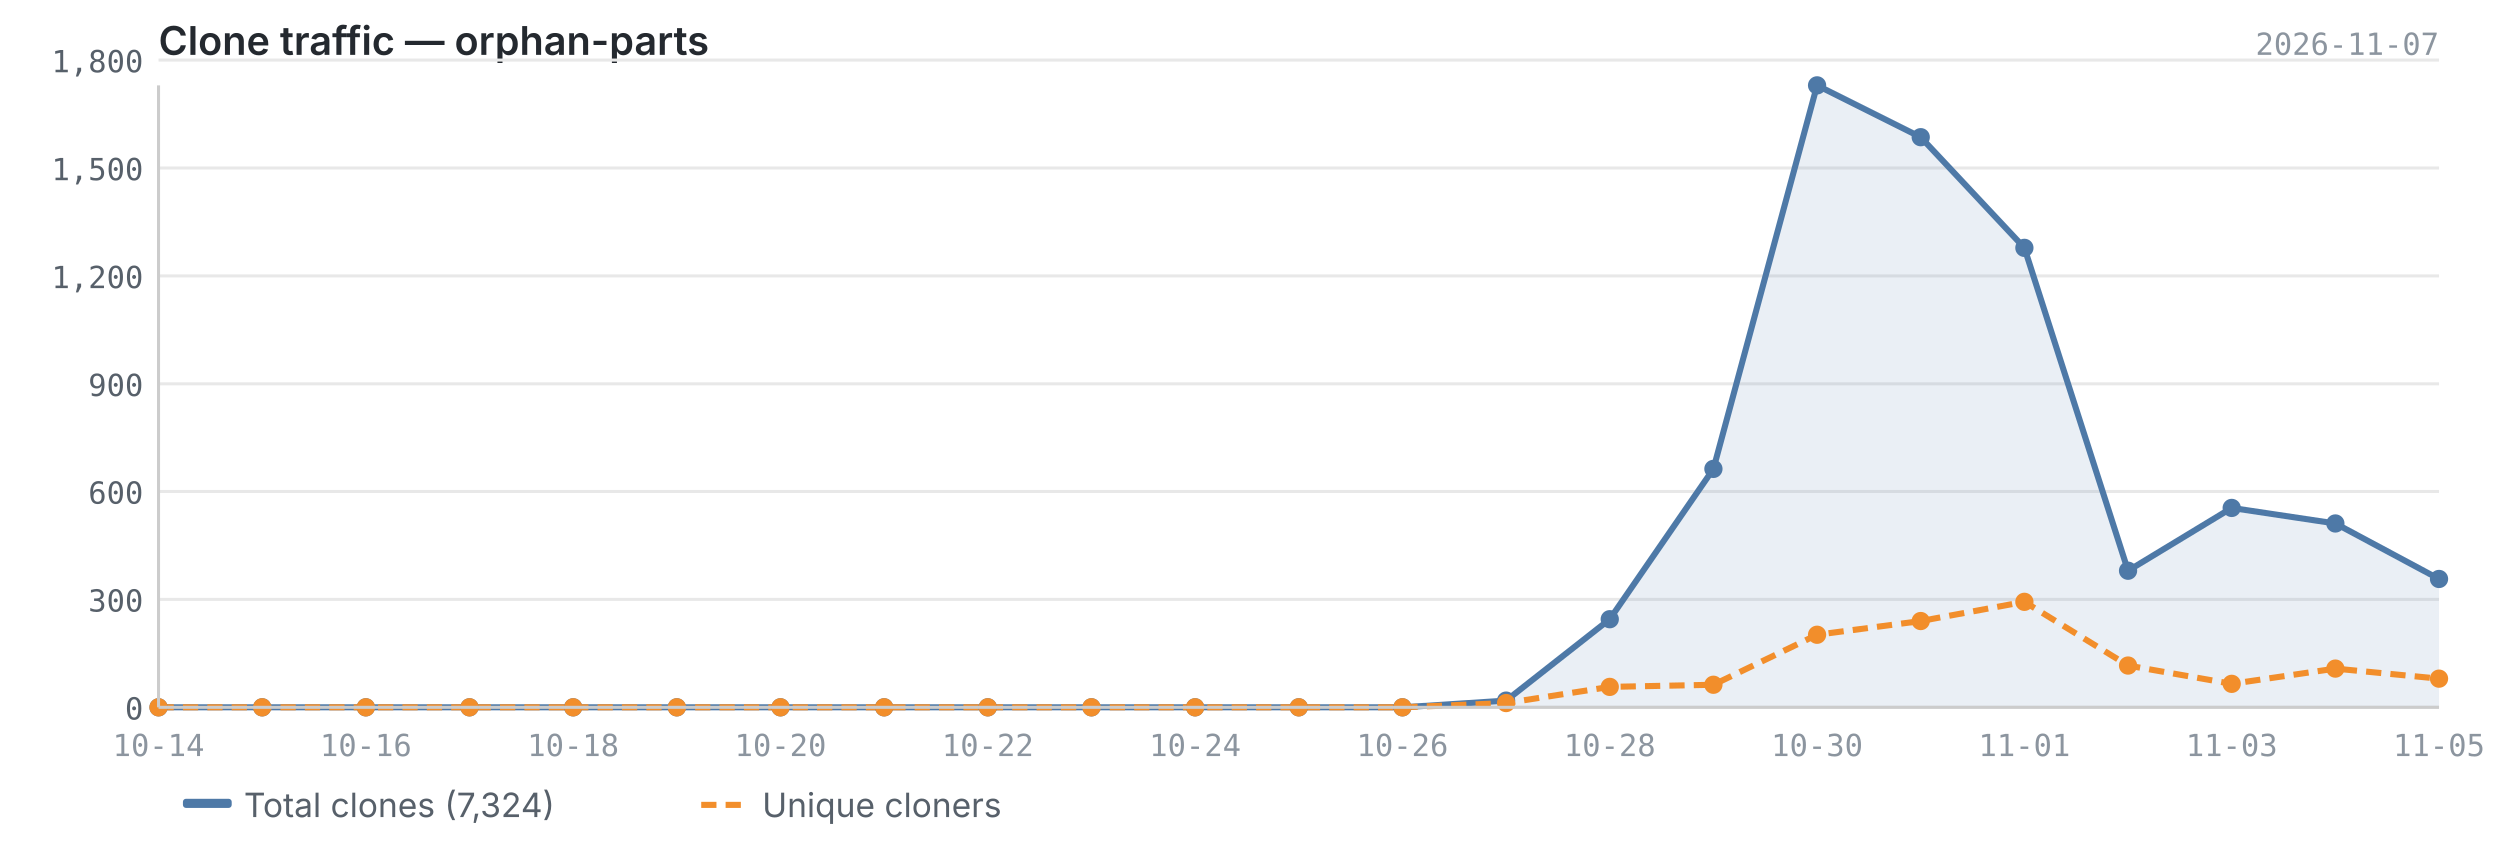
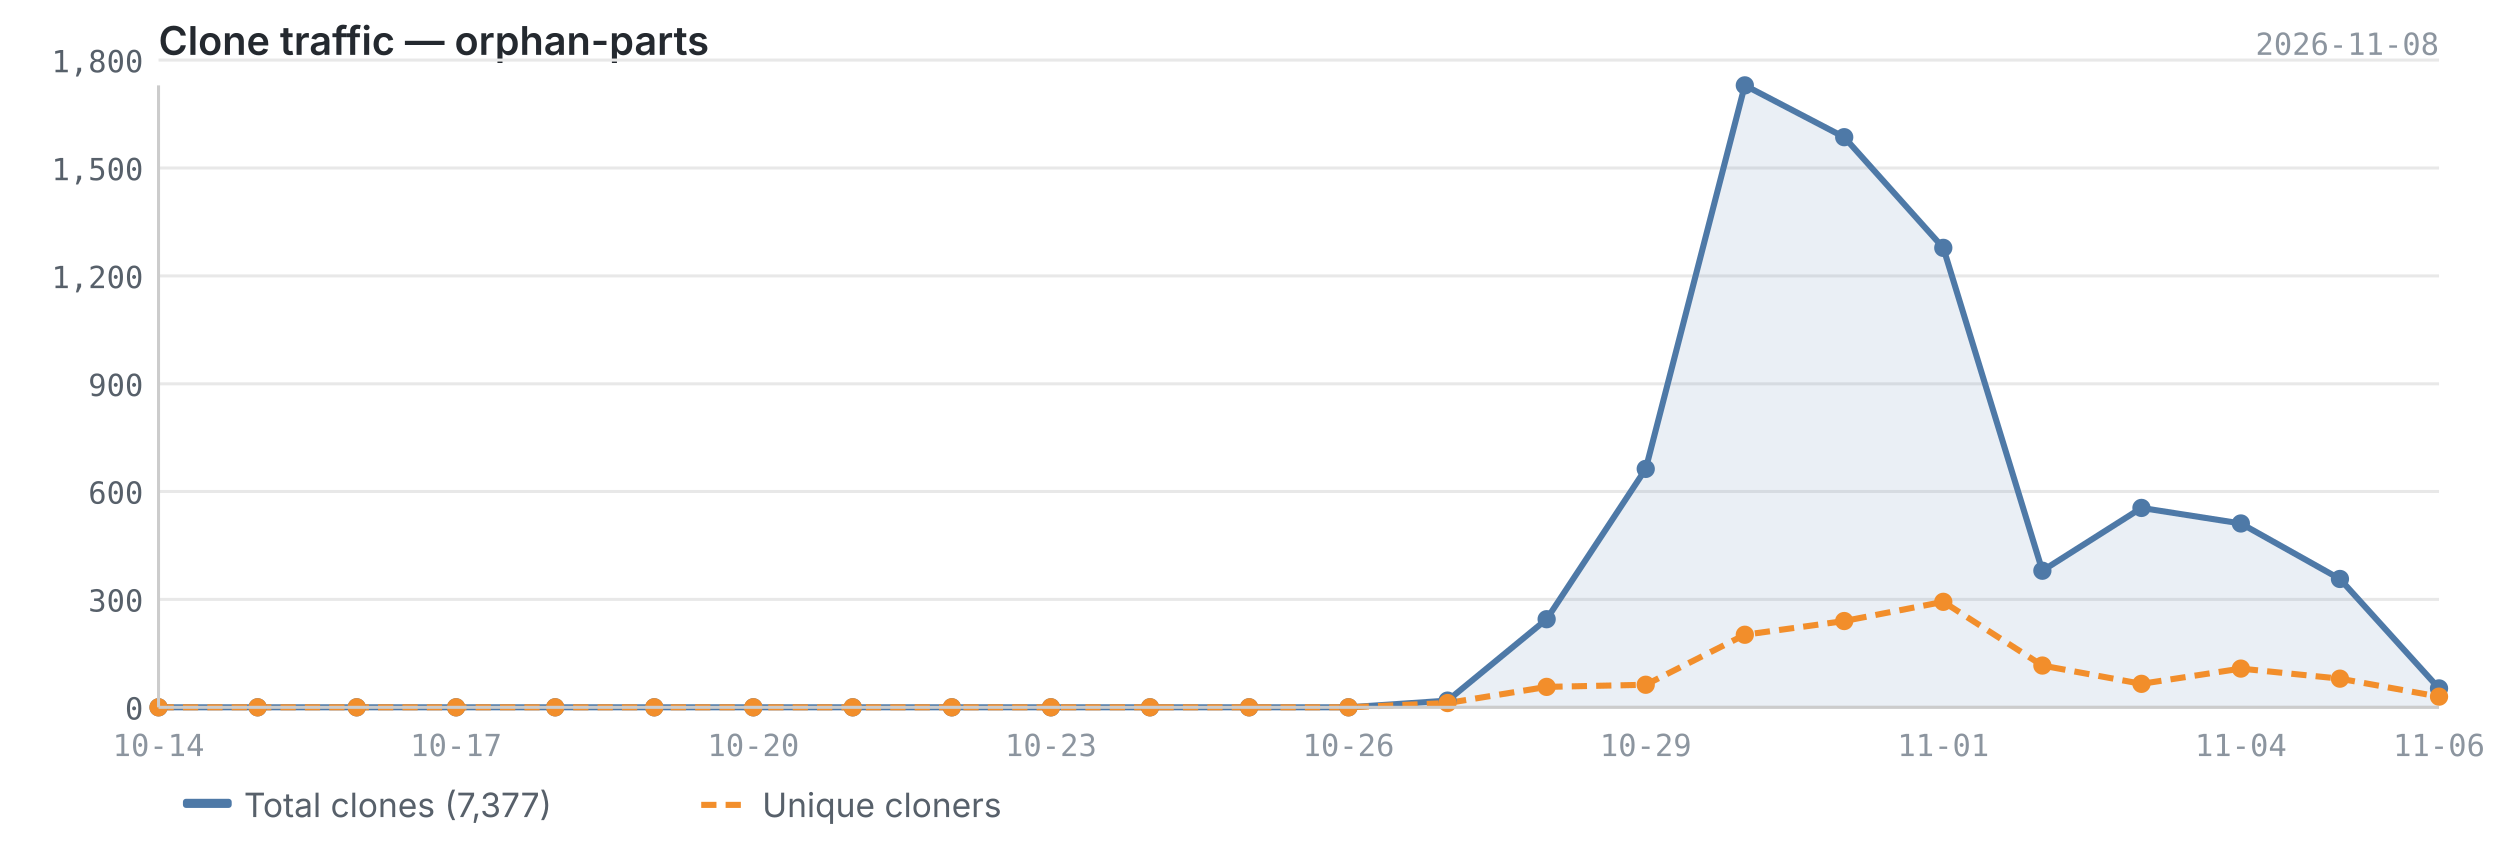
<svg xmlns="http://www.w3.org/2000/svg" viewBox="0 0 820 280" width="820" height="280">
  <text x="52" y="18" font-size="13" font-weight="600" fill="#24292f" font-family="-apple-system, BlinkMacSystemFont, 'Segoe UI', sans-serif">Clone traffic — orphan-parts</text>
-   <text x="800" y="18" font-size="10" fill="#8c959f" font-family="ui-monospace, SFMono-Regular, 'SF Mono', Menlo, monospace" text-anchor="end">2026-11-07</text>
+   <text x="800" y="18" font-size="10" fill="#8c959f" font-family="ui-monospace, SFMono-Regular, 'SF Mono', Menlo, monospace" text-anchor="end">2026-11-08</text>
  <line x1="52" y1="232.0" x2="800" y2="232.0" stroke="#e8e8e8" stroke-width="1" />
  <line x1="52" y1="196.6" x2="800" y2="196.6" stroke="#e8e8e8" stroke-width="1" />
  <line x1="52" y1="161.2" x2="800" y2="161.2" stroke="#e8e8e8" stroke-width="1" />
  <line x1="52" y1="125.9" x2="800" y2="125.9" stroke="#e8e8e8" stroke-width="1" />
  <line x1="52" y1="90.5" x2="800" y2="90.5" stroke="#e8e8e8" stroke-width="1" />
  <line x1="52" y1="55.1" x2="800" y2="55.1" stroke="#e8e8e8" stroke-width="1" />
  <line x1="52" y1="19.7" x2="800" y2="19.7" stroke="#e8e8e8" stroke-width="1" />
-   <path d="M52.0,232.0 L52.0,232.0 L86.0,232.0 L120.0,232.0 L154.0,232.0 L188.0,232.0 L222.0,232.0 L256.0,232.0 L290.0,232.0 L324.0,232.0 L358.0,232.0 L392.0,232.0 L426.0,232.0 L460.0,232.0 L494.0,229.8 L528.0,203.1 L562.0,153.8 L596.0,28.0 L630.0,45.0 L664.0,81.3 L698.0,187.2 L732.0,166.6 L766.0,171.7 L800.0,189.9 L800.0,232.0 L52.0,232.0Z" fill="#4e79a7" opacity="0.12" />
-   <polyline points="52.0,232.0 86.0,232.0 120.0,232.0 154.0,232.0 188.0,232.0 222.0,232.0 256.0,232.0 290.0,232.0 324.0,232.0 358.0,232.0 392.0,232.0 426.0,232.0 460.0,232.0 494.0,229.8 528.0,203.1 562.0,153.8 596.0,28.0 630.0,45.0 664.0,81.3 698.0,187.2 732.0,166.6 766.0,171.7 800.0,189.9" fill="none" stroke="#4e79a7" stroke-width="2" stroke-linejoin="round" />
-   <polyline points="52.0,232.0 86.0,232.0 120.0,232.0 154.0,232.0 188.0,232.0 222.0,232.0 256.0,232.0 290.0,232.0 324.0,232.0 358.0,232.0 392.0,232.0 426.0,232.0 460.0,232.0 494.0,230.6 528.0,225.3 562.0,224.6 596.0,208.2 630.0,203.7 664.0,197.4 698.0,218.3 732.0,224.3 766.0,219.3 800.0,222.6" fill="none" stroke="#f28e2b" stroke-width="2" stroke-linejoin="round" stroke-dasharray="5,3" />
+   <path d="M52.0,232.0 L52.0,232.0 L84.5,232.0 L117.0,232.0 L149.6,232.0 L182.1,232.0 L214.6,232.0 L247.1,232.0 L279.7,232.0 L312.2,232.0 L344.7,232.0 L377.2,232.0 L409.7,232.0 L442.3,232.0 L474.8,229.8 L507.3,203.1 L539.8,153.8 L572.3,28.0 L604.9,45.0 L637.4,81.3 L669.9,187.2 L702.4,166.6 L735.0,171.7 L767.5,189.9 L800.0,225.8 L800.0,232.0 L52.0,232.0Z" fill="#4e79a7" opacity="0.12" />
+   <polyline points="52.0,232.0 84.5,232.0 117.0,232.0 149.6,232.0 182.1,232.0 214.6,232.0 247.1,232.0 279.7,232.0 312.2,232.0 344.7,232.0 377.2,232.0 409.7,232.0 442.3,232.0 474.8,229.8 507.3,203.1 539.8,153.8 572.3,28.0 604.9,45.0 637.4,81.3 669.9,187.2 702.4,166.6 735.0,171.7 767.5,189.9 800.0,225.8" fill="none" stroke="#4e79a7" stroke-width="2" stroke-linejoin="round" />
+   <polyline points="52.0,232.0 84.5,232.0 117.0,232.0 149.6,232.0 182.1,232.0 214.6,232.0 247.1,232.0 279.7,232.0 312.2,232.0 344.7,232.0 377.2,232.0 409.7,232.0 442.3,232.0 474.8,230.6 507.3,225.3 539.8,224.6 572.3,208.2 604.9,203.7 637.4,197.4 669.9,218.3 702.4,224.3 735.0,219.3 767.5,222.6 800.0,228.5" fill="none" stroke="#f28e2b" stroke-width="2" stroke-linejoin="round" stroke-dasharray="5,3" />
  <circle cx="52.0" cy="232.0" r="3" fill="#4e79a7" />
-   <circle cx="86.0" cy="232.0" r="3" fill="#4e79a7" />
-   <circle cx="120.0" cy="232.0" r="3" fill="#4e79a7" />
-   <circle cx="154.0" cy="232.0" r="3" fill="#4e79a7" />
-   <circle cx="188.0" cy="232.0" r="3" fill="#4e79a7" />
-   <circle cx="222.0" cy="232.0" r="3" fill="#4e79a7" />
-   <circle cx="256.0" cy="232.0" r="3" fill="#4e79a7" />
-   <circle cx="290.0" cy="232.0" r="3" fill="#4e79a7" />
-   <circle cx="324.0" cy="232.0" r="3" fill="#4e79a7" />
-   <circle cx="358.0" cy="232.0" r="3" fill="#4e79a7" />
-   <circle cx="392.0" cy="232.0" r="3" fill="#4e79a7" />
-   <circle cx="426.0" cy="232.0" r="3" fill="#4e79a7" />
-   <circle cx="460.0" cy="232.0" r="3" fill="#4e79a7" />
-   <circle cx="494.0" cy="229.8" r="3" fill="#4e79a7" />
-   <circle cx="528.0" cy="203.1" r="3" fill="#4e79a7" />
-   <circle cx="562.0" cy="153.8" r="3" fill="#4e79a7" />
-   <circle cx="596.0" cy="28.0" r="3" fill="#4e79a7" />
-   <circle cx="630.0" cy="45.0" r="3" fill="#4e79a7" />
-   <circle cx="664.0" cy="81.3" r="3" fill="#4e79a7" />
-   <circle cx="698.0" cy="187.2" r="3" fill="#4e79a7" />
-   <circle cx="732.0" cy="166.6" r="3" fill="#4e79a7" />
-   <circle cx="766.0" cy="171.7" r="3" fill="#4e79a7" />
-   <circle cx="800.0" cy="189.9" r="3" fill="#4e79a7" />
+   <circle cx="84.5" cy="232.0" r="3" fill="#4e79a7" />
+   <circle cx="117.0" cy="232.0" r="3" fill="#4e79a7" />
+   <circle cx="149.6" cy="232.0" r="3" fill="#4e79a7" />
+   <circle cx="182.1" cy="232.0" r="3" fill="#4e79a7" />
+   <circle cx="214.6" cy="232.0" r="3" fill="#4e79a7" />
+   <circle cx="247.1" cy="232.0" r="3" fill="#4e79a7" />
+   <circle cx="279.7" cy="232.0" r="3" fill="#4e79a7" />
+   <circle cx="312.2" cy="232.0" r="3" fill="#4e79a7" />
+   <circle cx="344.7" cy="232.0" r="3" fill="#4e79a7" />
+   <circle cx="377.2" cy="232.0" r="3" fill="#4e79a7" />
+   <circle cx="409.7" cy="232.0" r="3" fill="#4e79a7" />
+   <circle cx="442.3" cy="232.0" r="3" fill="#4e79a7" />
+   <circle cx="474.8" cy="229.8" r="3" fill="#4e79a7" />
+   <circle cx="507.3" cy="203.1" r="3" fill="#4e79a7" />
+   <circle cx="539.8" cy="153.8" r="3" fill="#4e79a7" />
+   <circle cx="572.3" cy="28.0" r="3" fill="#4e79a7" />
+   <circle cx="604.9" cy="45.0" r="3" fill="#4e79a7" />
+   <circle cx="637.4" cy="81.3" r="3" fill="#4e79a7" />
+   <circle cx="669.9" cy="187.2" r="3" fill="#4e79a7" />
+   <circle cx="702.4" cy="166.6" r="3" fill="#4e79a7" />
+   <circle cx="735.0" cy="171.7" r="3" fill="#4e79a7" />
+   <circle cx="767.5" cy="189.9" r="3" fill="#4e79a7" />
+   <circle cx="800.0" cy="225.8" r="3" fill="#4e79a7" />
  <circle cx="52.0" cy="232.0" r="3" fill="#f28e2b" />
-   <circle cx="86.0" cy="232.0" r="3" fill="#f28e2b" />
-   <circle cx="120.0" cy="232.0" r="3" fill="#f28e2b" />
-   <circle cx="154.0" cy="232.0" r="3" fill="#f28e2b" />
-   <circle cx="188.0" cy="232.0" r="3" fill="#f28e2b" />
-   <circle cx="222.0" cy="232.0" r="3" fill="#f28e2b" />
-   <circle cx="256.0" cy="232.0" r="3" fill="#f28e2b" />
-   <circle cx="290.0" cy="232.0" r="3" fill="#f28e2b" />
-   <circle cx="324.0" cy="232.0" r="3" fill="#f28e2b" />
-   <circle cx="358.0" cy="232.0" r="3" fill="#f28e2b" />
-   <circle cx="392.0" cy="232.0" r="3" fill="#f28e2b" />
-   <circle cx="426.0" cy="232.0" r="3" fill="#f28e2b" />
-   <circle cx="460.0" cy="232.0" r="3" fill="#f28e2b" />
-   <circle cx="494.0" cy="230.6" r="3" fill="#f28e2b" />
-   <circle cx="528.0" cy="225.3" r="3" fill="#f28e2b" />
-   <circle cx="562.0" cy="224.6" r="3" fill="#f28e2b" />
-   <circle cx="596.0" cy="208.2" r="3" fill="#f28e2b" />
-   <circle cx="630.0" cy="203.7" r="3" fill="#f28e2b" />
-   <circle cx="664.0" cy="197.4" r="3" fill="#f28e2b" />
-   <circle cx="698.0" cy="218.3" r="3" fill="#f28e2b" />
-   <circle cx="732.0" cy="224.3" r="3" fill="#f28e2b" />
-   <circle cx="766.0" cy="219.3" r="3" fill="#f28e2b" />
-   <circle cx="800.0" cy="222.6" r="3" fill="#f28e2b" />
+   <circle cx="84.5" cy="232.0" r="3" fill="#f28e2b" />
+   <circle cx="117.0" cy="232.0" r="3" fill="#f28e2b" />
+   <circle cx="149.6" cy="232.0" r="3" fill="#f28e2b" />
+   <circle cx="182.1" cy="232.0" r="3" fill="#f28e2b" />
+   <circle cx="214.6" cy="232.0" r="3" fill="#f28e2b" />
+   <circle cx="247.1" cy="232.0" r="3" fill="#f28e2b" />
+   <circle cx="279.7" cy="232.0" r="3" fill="#f28e2b" />
+   <circle cx="312.2" cy="232.0" r="3" fill="#f28e2b" />
+   <circle cx="344.7" cy="232.0" r="3" fill="#f28e2b" />
+   <circle cx="377.2" cy="232.0" r="3" fill="#f28e2b" />
+   <circle cx="409.7" cy="232.0" r="3" fill="#f28e2b" />
+   <circle cx="442.3" cy="232.0" r="3" fill="#f28e2b" />
+   <circle cx="474.8" cy="230.6" r="3" fill="#f28e2b" />
+   <circle cx="507.3" cy="225.3" r="3" fill="#f28e2b" />
+   <circle cx="539.8" cy="224.6" r="3" fill="#f28e2b" />
+   <circle cx="572.3" cy="208.2" r="3" fill="#f28e2b" />
+   <circle cx="604.9" cy="203.7" r="3" fill="#f28e2b" />
+   <circle cx="637.4" cy="197.4" r="3" fill="#f28e2b" />
+   <circle cx="669.9" cy="218.3" r="3" fill="#f28e2b" />
+   <circle cx="702.4" cy="224.3" r="3" fill="#f28e2b" />
+   <circle cx="735.0" cy="219.3" r="3" fill="#f28e2b" />
+   <circle cx="767.5" cy="222.6" r="3" fill="#f28e2b" />
+   <circle cx="800.0" cy="228.5" r="3" fill="#f28e2b" />
  <line x1="52" y1="28" x2="52" y2="232" stroke="#cccccc" stroke-width="1" />
  <line x1="52" y1="232" x2="800" y2="232" stroke="#cccccc" stroke-width="1" />
  <text x="47" y="236.0" text-anchor="end" font-size="10" fill="#57606a" font-family="ui-monospace, SFMono-Regular, 'SF Mono', Menlo, monospace">0</text>
  <text x="47" y="200.6" text-anchor="end" font-size="10" fill="#57606a" font-family="ui-monospace, SFMono-Regular, 'SF Mono', Menlo, monospace">300</text>
  <text x="47" y="165.2" text-anchor="end" font-size="10" fill="#57606a" font-family="ui-monospace, SFMono-Regular, 'SF Mono', Menlo, monospace">600</text>
  <text x="47" y="129.9" text-anchor="end" font-size="10" fill="#57606a" font-family="ui-monospace, SFMono-Regular, 'SF Mono', Menlo, monospace">900</text>
  <text x="47" y="94.5" text-anchor="end" font-size="10" fill="#57606a" font-family="ui-monospace, SFMono-Regular, 'SF Mono', Menlo, monospace">1,200</text>
  <text x="47" y="59.1" text-anchor="end" font-size="10" fill="#57606a" font-family="ui-monospace, SFMono-Regular, 'SF Mono', Menlo, monospace">1,500</text>
  <text x="47" y="23.7" text-anchor="end" font-size="10" fill="#57606a" font-family="ui-monospace, SFMono-Regular, 'SF Mono', Menlo, monospace">1,800</text>
  <text x="52.0" y="248" text-anchor="middle" font-size="10" fill="#8c959f" font-family="ui-monospace, SFMono-Regular, 'SF Mono', Menlo, monospace">10-14</text>
-   <text x="120.0" y="248" text-anchor="middle" font-size="10" fill="#8c959f" font-family="ui-monospace, SFMono-Regular, 'SF Mono', Menlo, monospace">10-16</text>
-   <text x="188.0" y="248" text-anchor="middle" font-size="10" fill="#8c959f" font-family="ui-monospace, SFMono-Regular, 'SF Mono', Menlo, monospace">10-18</text>
-   <text x="256.0" y="248" text-anchor="middle" font-size="10" fill="#8c959f" font-family="ui-monospace, SFMono-Regular, 'SF Mono', Menlo, monospace">10-20</text>
-   <text x="324.0" y="248" text-anchor="middle" font-size="10" fill="#8c959f" font-family="ui-monospace, SFMono-Regular, 'SF Mono', Menlo, monospace">10-22</text>
-   <text x="392.0" y="248" text-anchor="middle" font-size="10" fill="#8c959f" font-family="ui-monospace, SFMono-Regular, 'SF Mono', Menlo, monospace">10-24</text>
-   <text x="460.0" y="248" text-anchor="middle" font-size="10" fill="#8c959f" font-family="ui-monospace, SFMono-Regular, 'SF Mono', Menlo, monospace">10-26</text>
-   <text x="528.0" y="248" text-anchor="middle" font-size="10" fill="#8c959f" font-family="ui-monospace, SFMono-Regular, 'SF Mono', Menlo, monospace">10-28</text>
-   <text x="596.0" y="248" text-anchor="middle" font-size="10" fill="#8c959f" font-family="ui-monospace, SFMono-Regular, 'SF Mono', Menlo, monospace">10-30</text>
-   <text x="664.0" y="248" text-anchor="middle" font-size="10" fill="#8c959f" font-family="ui-monospace, SFMono-Regular, 'SF Mono', Menlo, monospace">11-01</text>
-   <text x="732.0" y="248" text-anchor="middle" font-size="10" fill="#8c959f" font-family="ui-monospace, SFMono-Regular, 'SF Mono', Menlo, monospace">11-03</text>
-   <text x="800.0" y="248" text-anchor="middle" font-size="10" fill="#8c959f" font-family="ui-monospace, SFMono-Regular, 'SF Mono', Menlo, monospace">11-05</text>
+   <text x="149.6" y="248" text-anchor="middle" font-size="10" fill="#8c959f" font-family="ui-monospace, SFMono-Regular, 'SF Mono', Menlo, monospace">10-17</text>
+   <text x="247.1" y="248" text-anchor="middle" font-size="10" fill="#8c959f" font-family="ui-monospace, SFMono-Regular, 'SF Mono', Menlo, monospace">10-20</text>
+   <text x="344.7" y="248" text-anchor="middle" font-size="10" fill="#8c959f" font-family="ui-monospace, SFMono-Regular, 'SF Mono', Menlo, monospace">10-23</text>
+   <text x="442.3" y="248" text-anchor="middle" font-size="10" fill="#8c959f" font-family="ui-monospace, SFMono-Regular, 'SF Mono', Menlo, monospace">10-26</text>
+   <text x="539.8" y="248" text-anchor="middle" font-size="10" fill="#8c959f" font-family="ui-monospace, SFMono-Regular, 'SF Mono', Menlo, monospace">10-29</text>
+   <text x="637.4" y="248" text-anchor="middle" font-size="10" fill="#8c959f" font-family="ui-monospace, SFMono-Regular, 'SF Mono', Menlo, monospace">11-01</text>
+   <text x="735.0" y="248" text-anchor="middle" font-size="10" fill="#8c959f" font-family="ui-monospace, SFMono-Regular, 'SF Mono', Menlo, monospace">11-04</text>
+   <text x="800.0" y="248" text-anchor="middle" font-size="10" fill="#8c959f" font-family="ui-monospace, SFMono-Regular, 'SF Mono', Menlo, monospace">11-06</text>
  <rect x="60" y="262" width="16" height="3" fill="#4e79a7" rx="1" />
-   <text x="80" y="268" font-size="11" fill="#57606a" font-family="-apple-system, BlinkMacSystemFont, 'Segoe UI', sans-serif">Total clones (7,324)</text>
+   <text x="80" y="268" font-size="11" fill="#57606a" font-family="-apple-system, BlinkMacSystemFont, 'Segoe UI', sans-serif">Total clones (7,377)</text>
  <line x1="230" y1="264" x2="246" y2="264" stroke="#f28e2b" stroke-width="2" stroke-dasharray="5,3" />
  <text x="250" y="268" font-size="11" fill="#57606a" font-family="-apple-system, BlinkMacSystemFont, 'Segoe UI', sans-serif">Unique cloners</text>
</svg>
